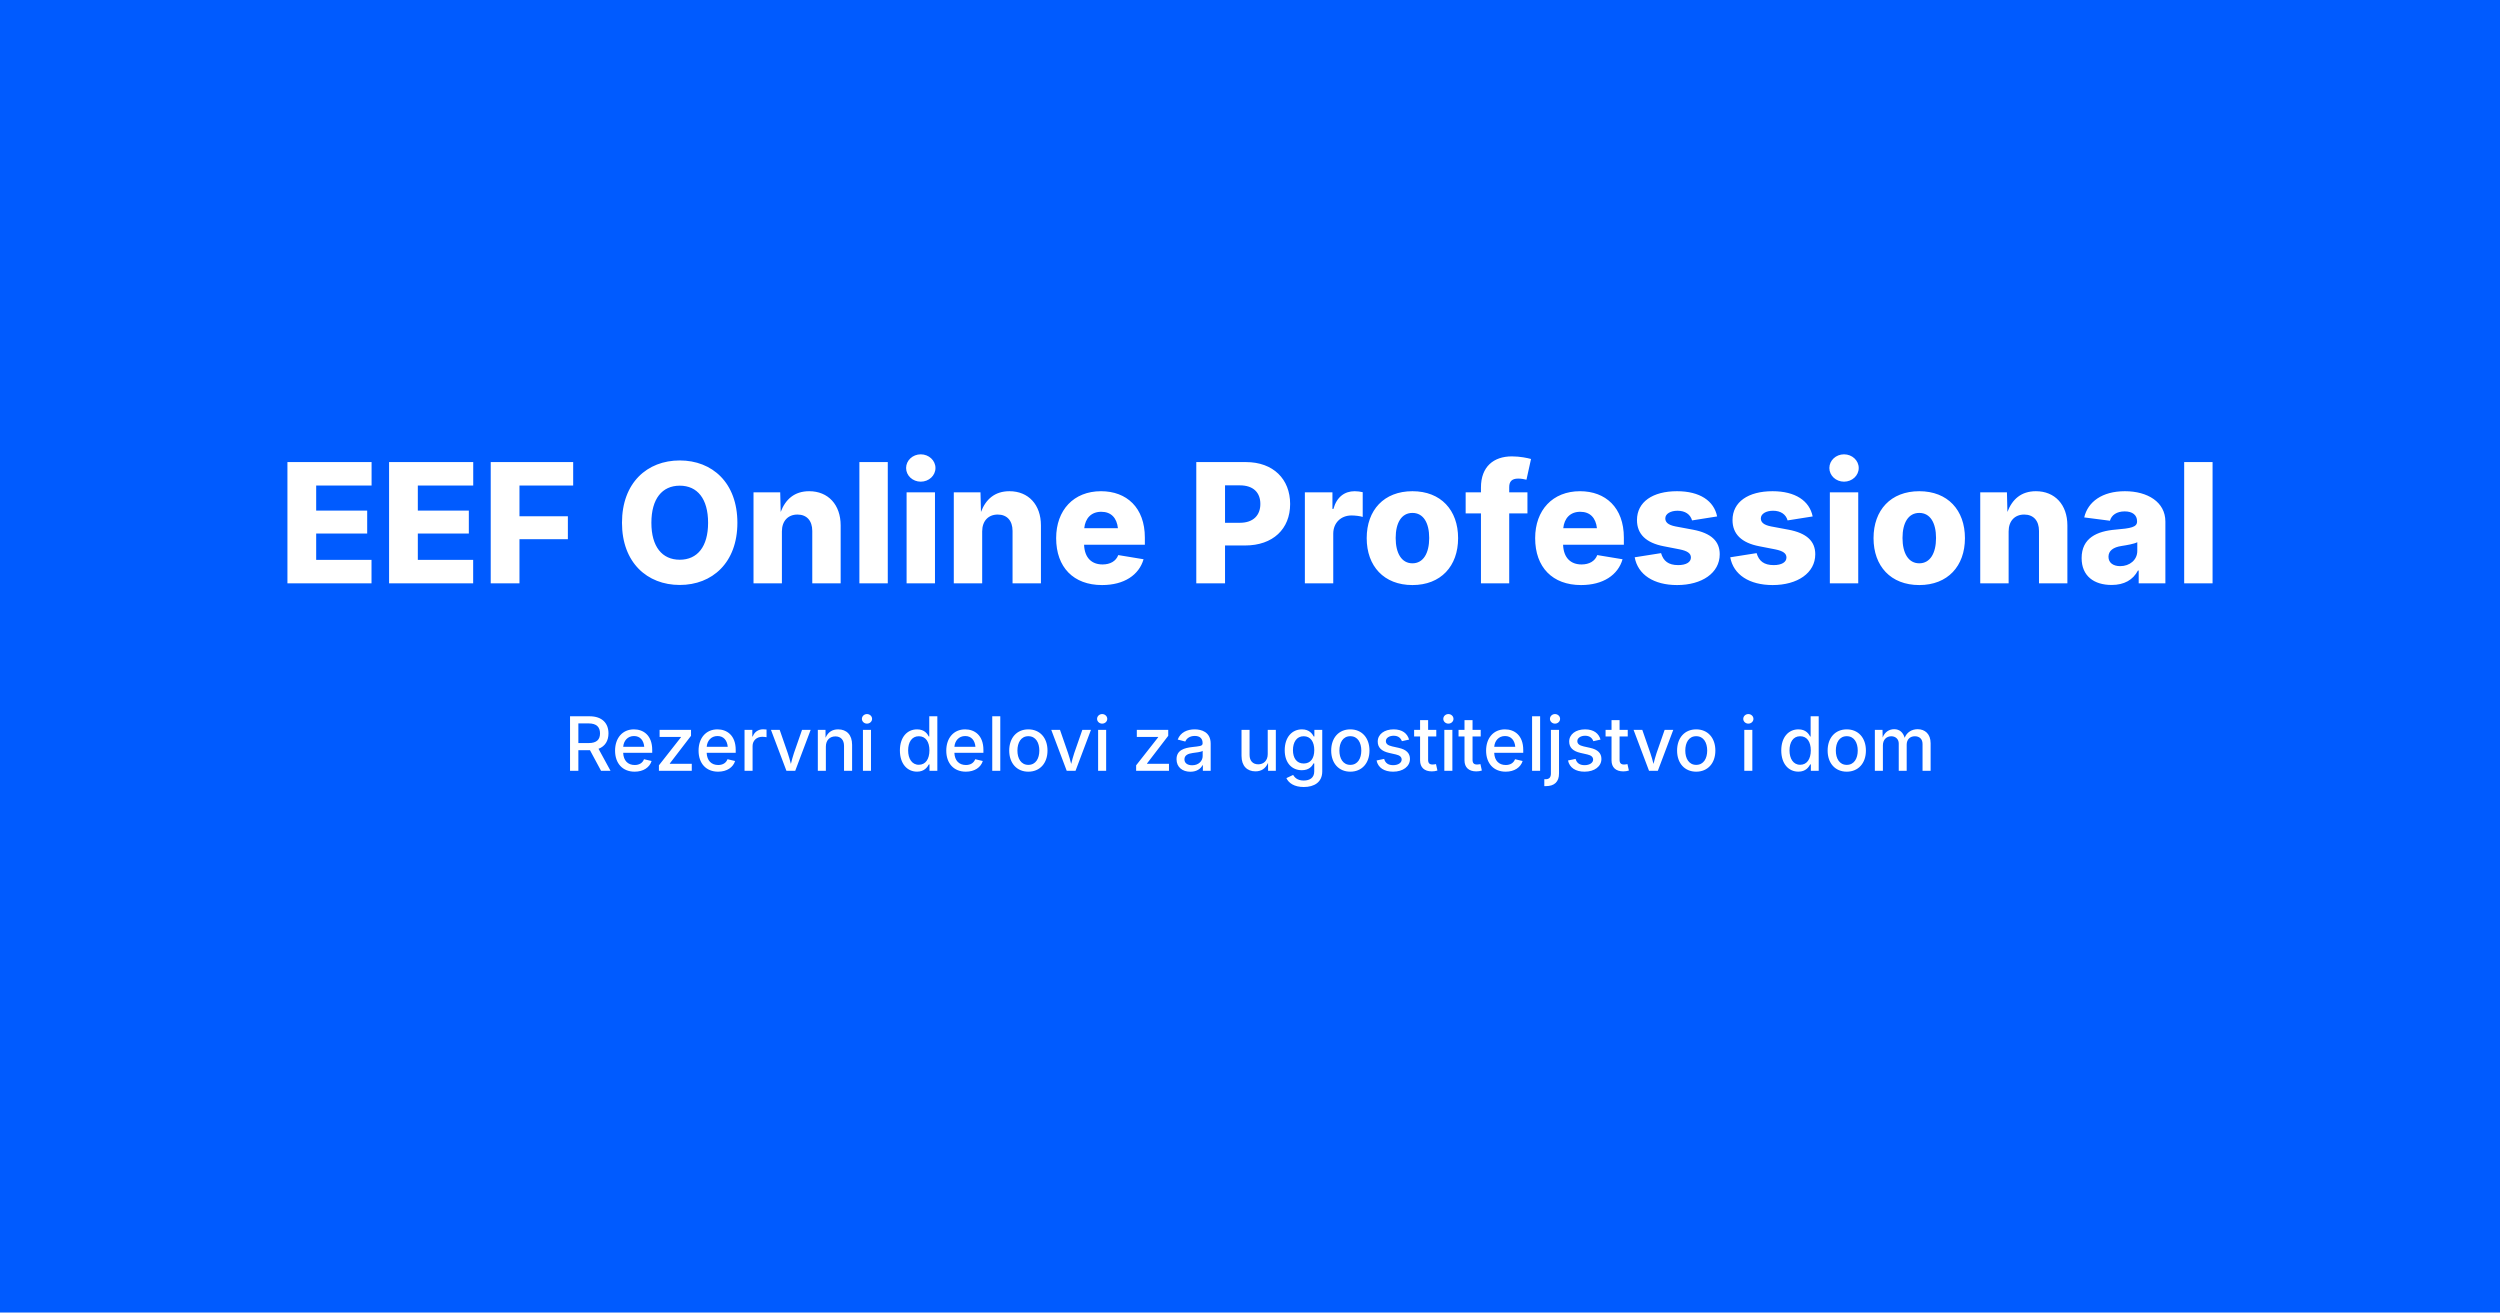
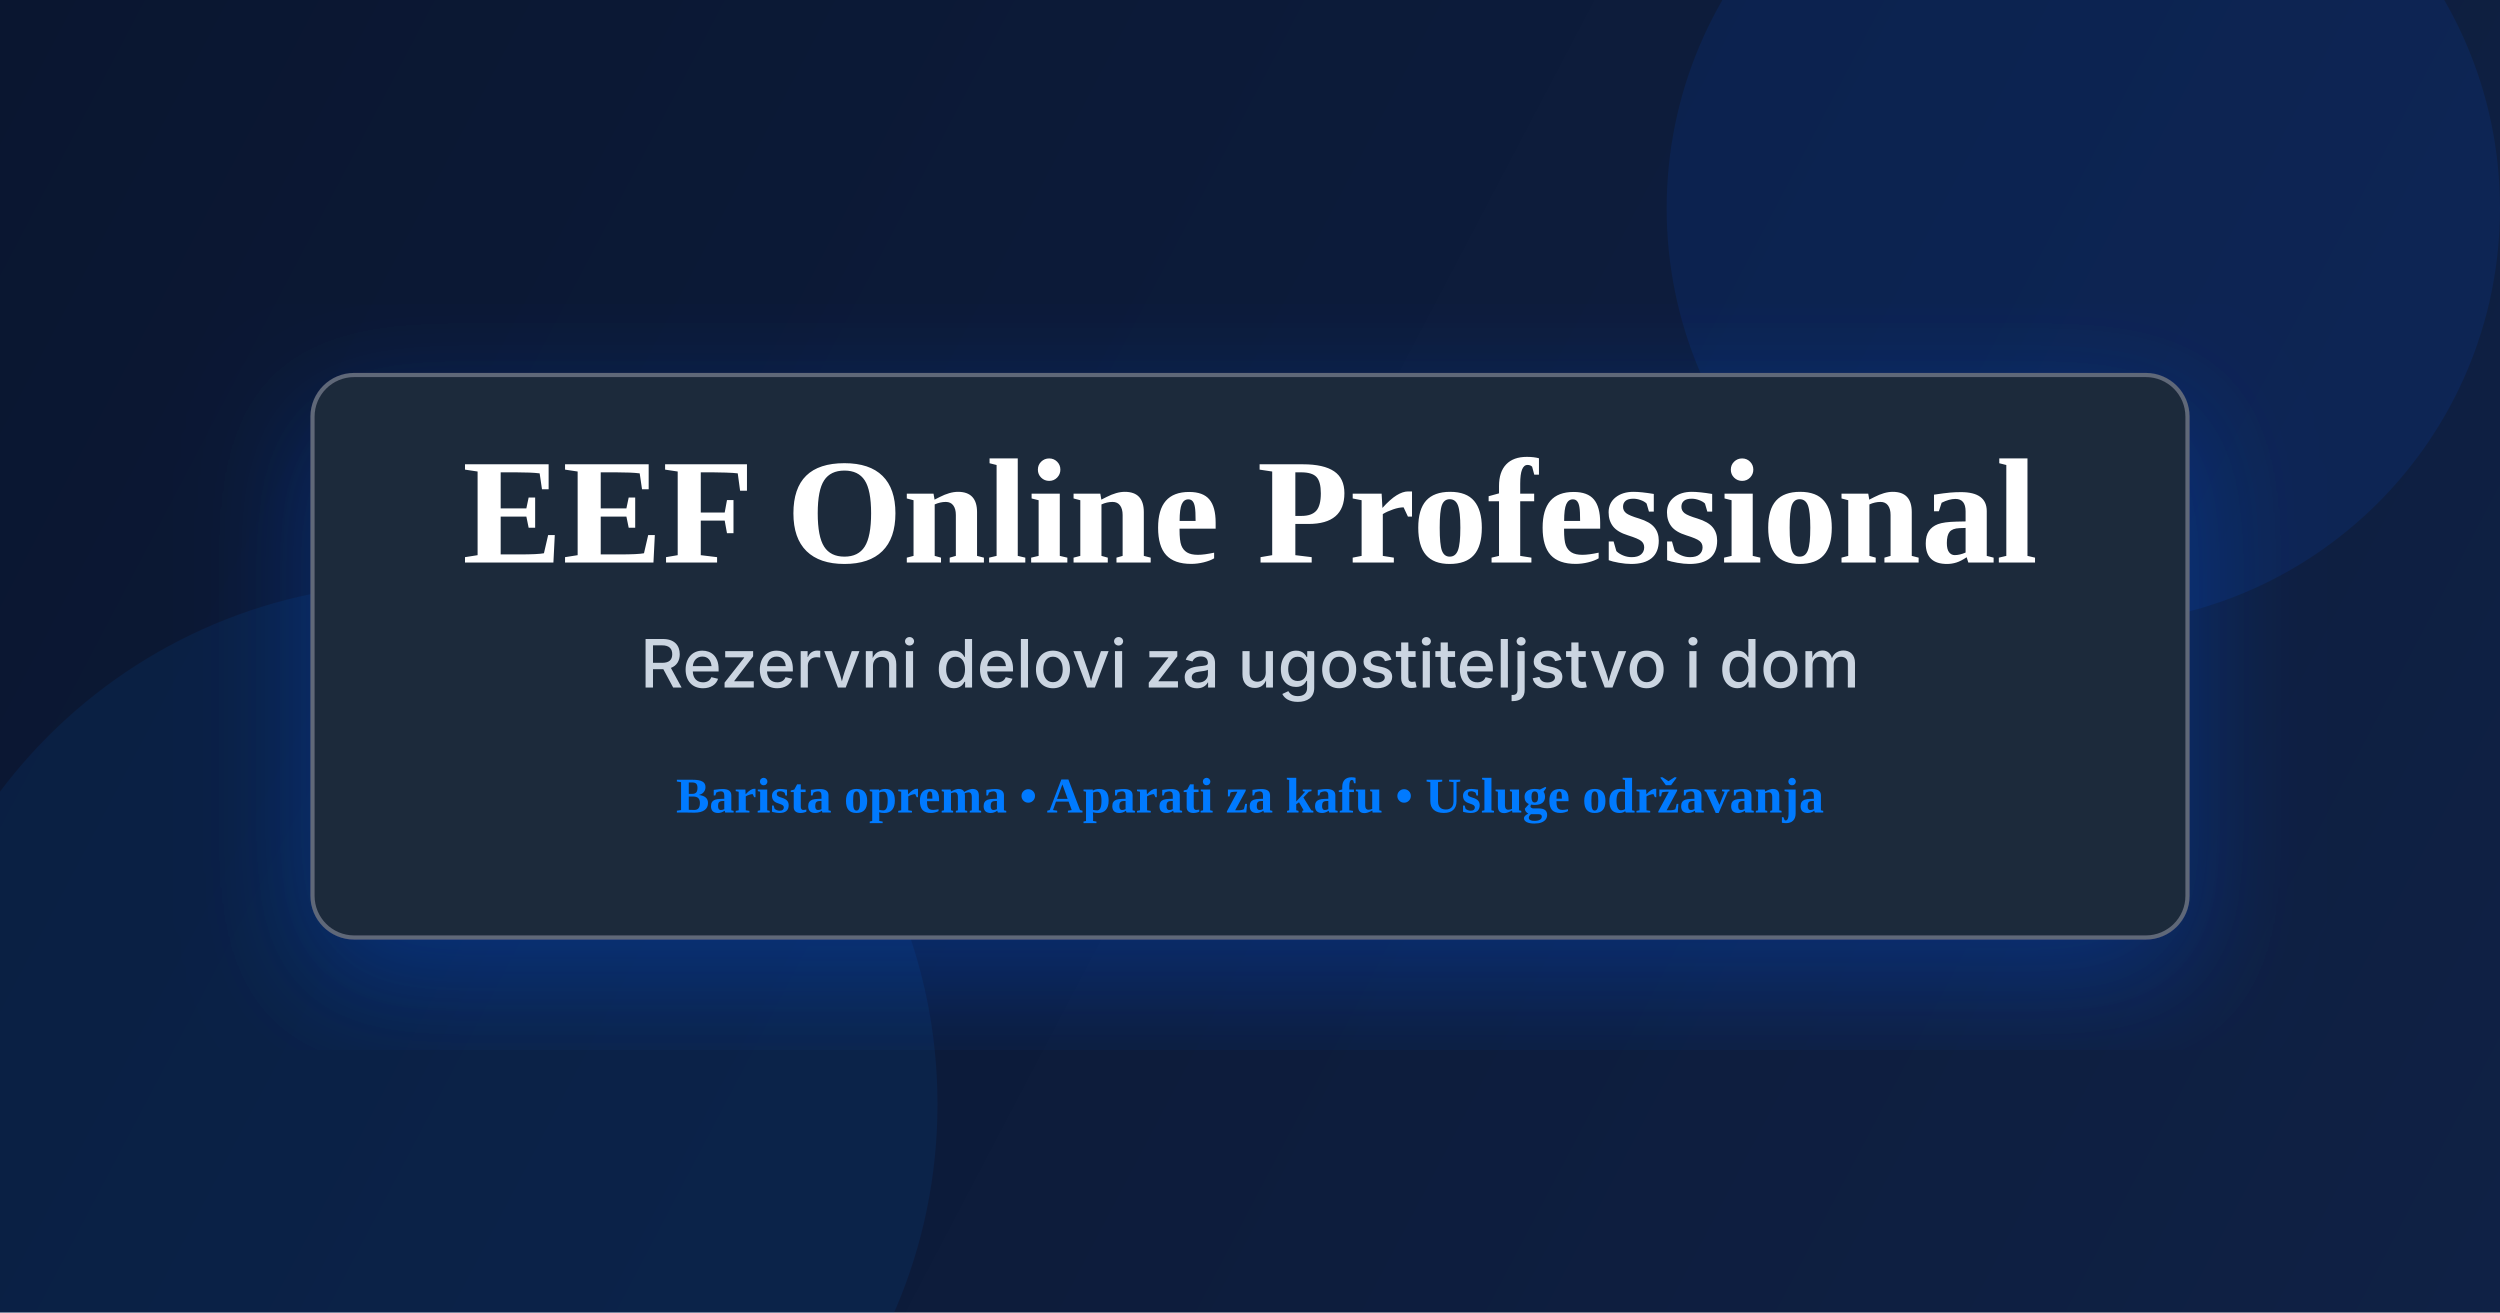
- <svg xmlns="http://www.w3.org/2000/svg" viewBox="0 0 1200 630" style="width:1200px; height:630px; background:#005BFF;">
-   <rect width="1200" height="630" fill="#005BFF" />
-   <text x="600" y="280" text-anchor="middle" fill="white" font-family="Inter, Arial, sans-serif" font-size="80" font-weight="800">EEF Online Professional</text>
-   <text x="600" y="370" text-anchor="middle" fill="white" font-family="Inter, Arial, sans-serif" font-size="36" font-weight="500">Rezervni delovi za ugostiteljstvo i dom</text>
+ <svg xmlns="http://www.w3.org/2000/svg" viewBox="0 0 1200 630" style="width: 1200px; height: 630px;">
+   <defs>
+     <linearGradient id="bg" x1="0" y1="0" x2="1200" y2="630" gradientUnits="userSpaceOnUse">
+       <stop offset="0%" stop-color="#0A1630" />
+       <stop offset="100%" stop-color="#0F2145" />
+     </linearGradient>
+     <linearGradient id="brand" x1="0" y1="0" x2="1200" y2="630" gradientUnits="userSpaceOnUse">
+       <stop offset="0%" stop-color="#007AFF" />
+       <stop offset="100%" stop-color="#005BFF" />
+     </linearGradient>
+     <filter id="shadow" x="-20%" y="-20%" width="140%" height="140%">
+       <feDropShadow dx="0" dy="20" stdDeviation="30" flood-color="#005BFF" flood-opacity="0.3" />
+     </filter>
+   </defs>
+   <rect width="1200" height="630" fill="url(#bg)" />
+   <circle cx="1000" cy="100" r="200" fill="#005BFF" opacity="0.1" />
+   <circle cx="200" cy="530" r="250" fill="#007AFF" opacity="0.08" />
+   <g filter="url(#shadow)">
+     <rect x="150" y="180" width="900" height="270" rx="20" fill="#1E293B" stroke="#5F6878" stroke-width="2" />
+   </g>
+   <text x="600" y="270" text-anchor="middle" fill="white" font-family="Exo 2, Inter, Arial, sans-serif" font-size="72" font-weight="800">
+     EEF Online Professional
+   </text>
+   <text x="600" y="330" text-anchor="middle" fill="#CBD5E1" font-family="Inter, Arial, sans-serif" font-size="32" font-weight="500">
+     Rezervni delovi za ugostiteljstvo i dom
+   </text>
+   <text x="600" y="390" text-anchor="middle" fill="#007AFF" font-family="Exo 2, Inter, Arial, sans-serif" font-size="24" font-weight="700">
+     Barista oprema • Aparati za kafu • Usluge održavanja
+   </text>
</svg>
